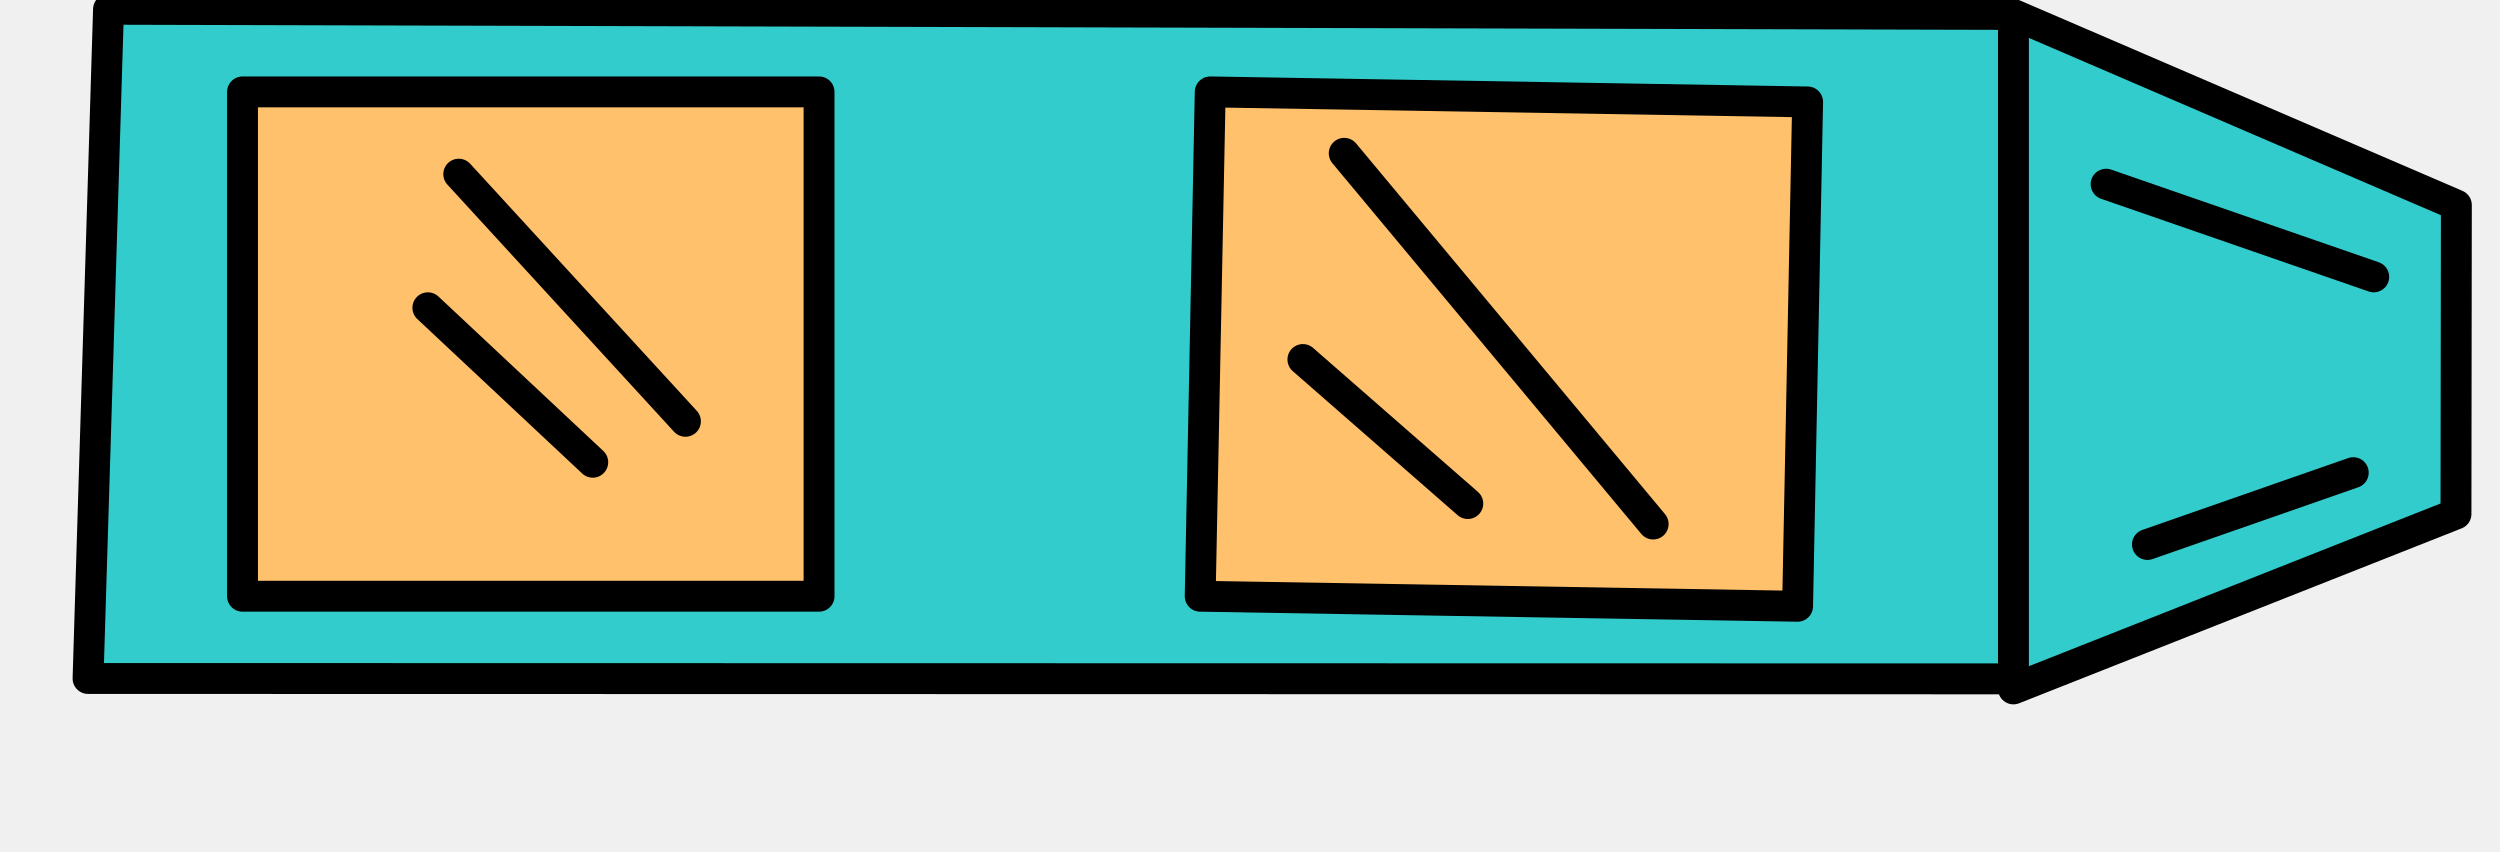
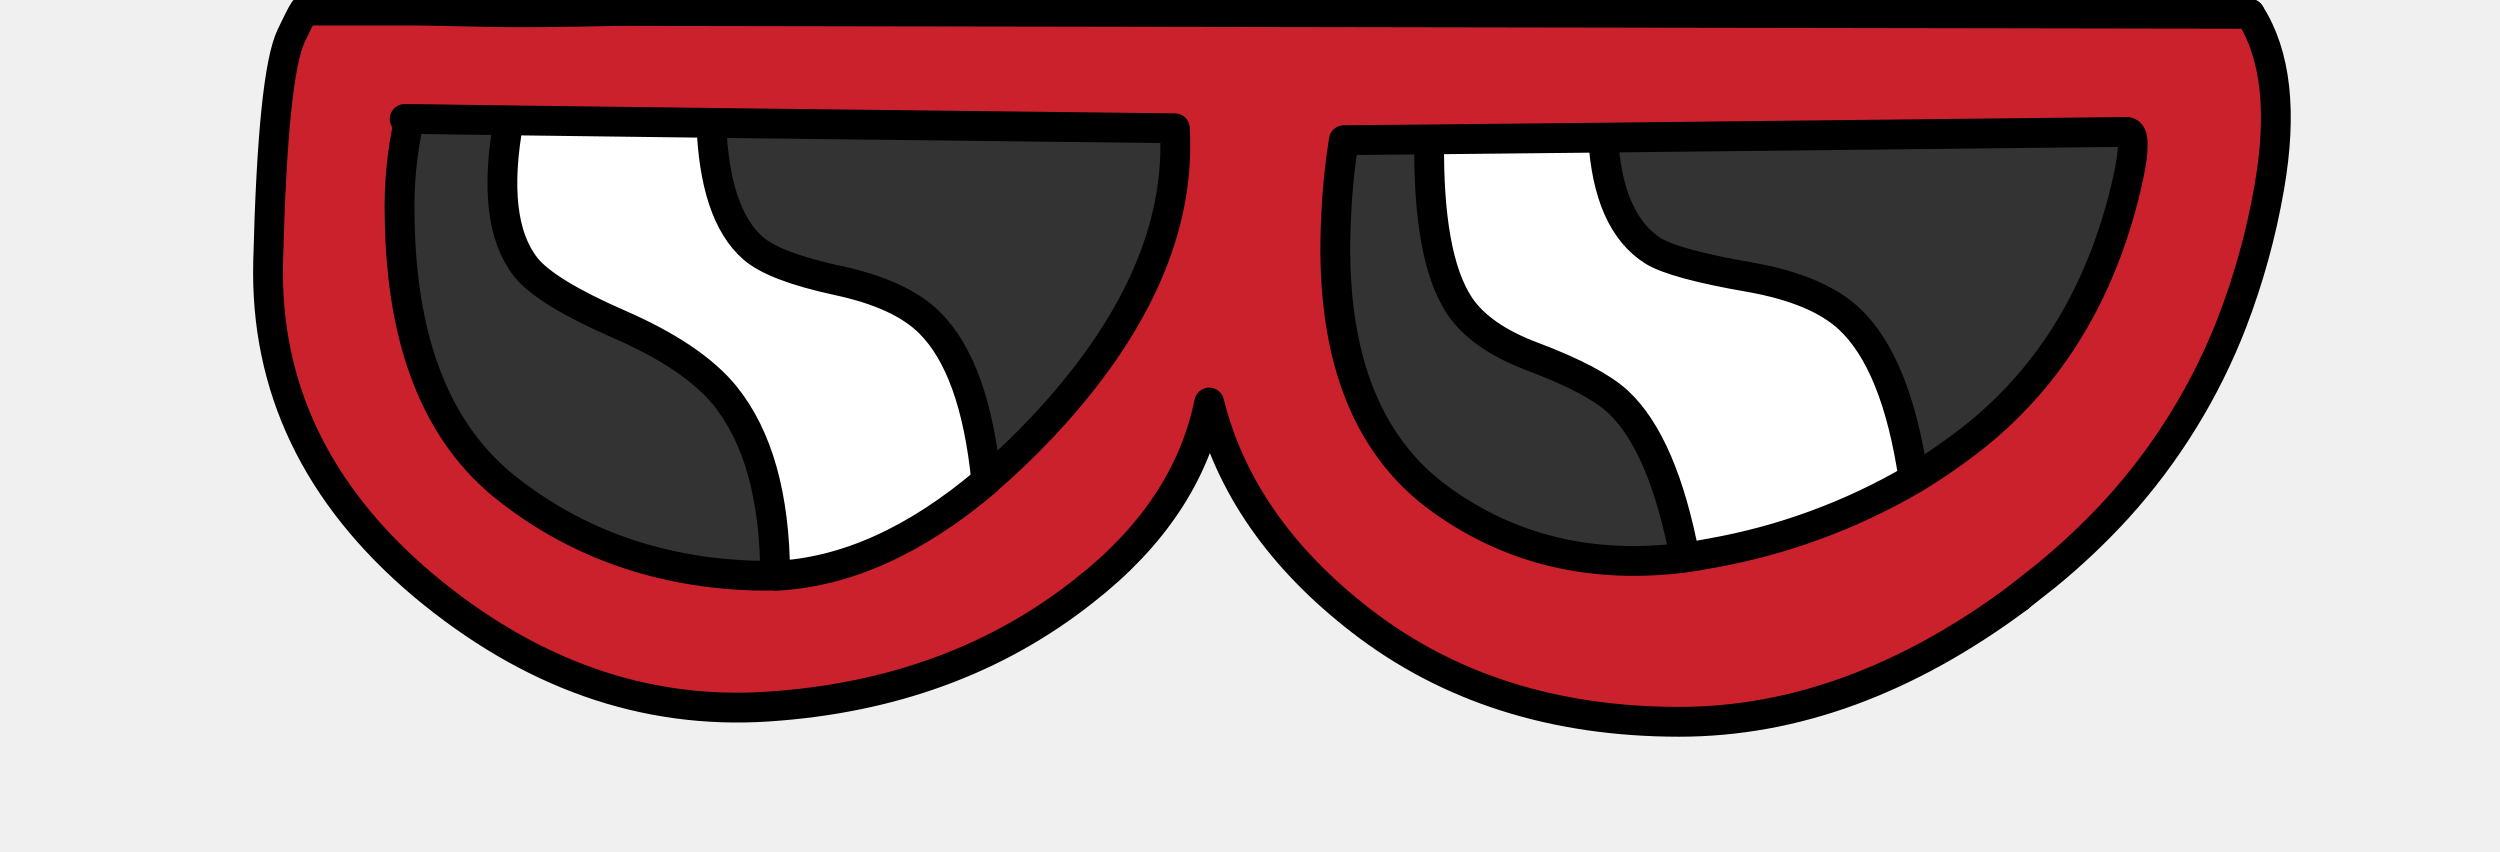
<svg xmlns="http://www.w3.org/2000/svg" id="Layer_1" data-name="Layer 1" viewBox="0 0 323.7 110.25">
-   <g id="HEADSET_GOOGLES_01_0_Layer3_0_FILL" data-name="HEADSET GOOGLES 01 0 Layer3 0 FILL">
-     <path d="M260.7,87.9V3.23L14.05,1.2,11.4,87.85l249.3.05m0-86V89.2L318,66.55l.05-40Z" fill="#3cc" />
+   <g id="HS_GOOGLES_03_0_Layer2_0_FILL" data-name="HS GOOGLES 03 0 Layer2 0 FILL">
+     <path d="M289,41.77a92.87,92.87,0,0,0,4.85-17.47q2.55-14.64-2.5-22.51L79.92,1.42q-9.9.23-16.2.14c-4.2-.09-7.4-.16-9.6-.19H39.37C39,1.93,38.49,3,37.72,4.59q-2.4,4.94-3,29.31t20,41.8q20.7,17.37,44.7,15.79t40.95-15q13.35-10.43,16.2-24.37,4,16.13,19.65,28.24,16.91,13.09,41.2,13.1,22.35,0,44-16.13,1.8-1.4,3.6-2.84a87.63,87.63,0,0,0,9.2-8.71,77.57,77.57,0,0,0,14.8-24" fill="#ca212c" />
  </g>
-   <path id="HEADSET_GOOGLES_01_0_Layer3_0_1_STROKES" data-name="HEADSET GOOGLES 01 0 Layer3 0 1 STROKES" d="M260.7,1.87h0l57.35,24.68-.05,40L260.7,89.2V87.9L11.4,87.85,14.05,1.2l246.65.67v86" fill="none" stroke="#000" stroke-linecap="round" stroke-linejoin="round" stroke-width="4" />
-   <g id="HEADSET_GOOGLES_01_0_Layer2_0_FILL" data-name="HEADSET GOOGLES 01 0 Layer2 0 FILL">
-     <path d="M156.7,11.9l-1.3,65.3,77.35,1.3,1.3-65.3L156.7,11.9m-50.65,0H31.4V77.2h74.65Z" fill="#ffc16b" />
+   <path id="HS_GOOGLES_03_0_Layer2_0_1_STROKES" data-name="HS GOOGLES 03 0 Layer2 0 1 STROKES" d="M291.32,1.79,79.92,1.42q-9.9.23-16.2.14c-4.2-.09-7.4-.16-9.6-.19H39.37C39,1.93,38.49,3,37.72,4.59q-2.4,4.94-3,29.31t20,41.8q20.7,17.37,44.7,15.79t40.95-15q13.35-10.43,16.2-24.37,4,16.13,19.65,28.24,16.91,13.09,41.2,13.1,22.35,0,44-16.13" fill="none" stroke="#000" stroke-linecap="round" stroke-linejoin="round" stroke-width="3.86" />
+   <path id="HS_GOOGLES_03_0_Layer2_0_1_STROKES-2" data-name="HS GOOGLES 03 0 Layer2 0 1 STROKES" d="M291.32,1.79q5.06,7.87,2.5,22.51A92.87,92.87,0,0,1,289,41.77a77.57,77.57,0,0,1-14.8,24,87.63,87.63,0,0,1-9.2,8.71q-1.8,1.44-3.6,2.84" fill="none" stroke="#000" stroke-linecap="round" stroke-linejoin="round" stroke-width="3.86" />
+   <g id="HS_GOOGLES_03_0_Layer1_0_FILL" data-name="HS GOOGLES 03 0 Layer1 0 FILL">
+     <path d="M97.47,32.13q-5-4.38-5.4-16.22l-26.2-.33q-2.4,13.14,2.2,19,2.59,3.26,12.1,7.41t13.65,9.18q6.5,8,6.55,23.39,13.65-.65,27.35-12.3-1.45-14.64-7.35-20.46-3.75-3.72-11.85-5.45-8.3-1.77-11-4.19m116.6.37q-5.85-3.63-6.5-14.68l-22.5.23q-.19,15.28,3.9,21.49,2.7,4.1,9.55,6.66,7.95,3,11,5.82,5.85,5.46,8.65,20.18c1.1-.15,2.22-.34,3.35-.56A79.42,79.42,0,0,0,247.77,62q-2.21-15-8.35-20.78-4.09-3.82-12.8-5.36Q216.92,34.22,214.07,32.5Z" fill="#fff" />
+     <path d="M92.07,15.91q.41,11.84,5.4,16.22,2.75,2.41,11,4.19,8.1,1.73,11.85,5.45,5.89,5.83,7.35,20.46a93.38,93.38,0,0,0,7-6.66Q153.22,36,152.12,16.7a.06.06,0,0,1,0-.09l-60.05-.7M53,15.4a51.33,51.33,0,0,0-1.2,12.86q.3,24.33,13.95,35T97.77,74.53c.87,0,1.73,0,2.6,0q0-15.42-6.55-23.39-4-5-13.65-9.18t-12.1-7.41q-4.6-5.82-2.2-19L53,15.4M198.52,46.2q-6.86-2.56-9.55-6.66-4.09-6.21-3.9-21.49l-11,.1A84.11,84.11,0,0,0,173,28.07q-1.31,26,13.6,36.63,13.65,9.78,31.6,7.5-2.8-14.73-8.65-20.18-3-2.84-11-5.82m9-28.38q.65,11,6.5,14.68,2.85,1.72,12.55,3.4,8.7,1.55,12.8,5.36Q245.57,47,247.77,62A75.43,75.43,0,0,0,256,56.26q14.4-11.68,19.25-31.87,1.5-6.29.5-7.17a1,1,0,0,0-.3-.14Z" fill="#333" />
  </g>
-   <path id="HEADSET_GOOGLES_01_0_Layer2_0_1_STROKES" data-name="HEADSET GOOGLES 01 0 Layer2 0 1 STROKES" d="M31.4,11.9h74.65V77.2H31.4Zm125.3,0,77.35,1.3-1.3,65.3L155.4,77.2Z" fill="none" stroke="#000" stroke-linecap="round" stroke-linejoin="round" stroke-width="4" />
-   <path id="HEADSET_GOOGLES_01_0_Layer1_0_1_STROKES" data-name="HEADSET GOOGLES 01 0 Layer1 0 1 STROKES" d="M168.7,46.55,190.05,65.2m-16-45.35,40,48M59.4,22.55l29.35,32M55.4,39.85l21.35,20" fill="none" stroke="#000" stroke-linecap="round" stroke-linejoin="round" stroke-width="4" />
-   <path id="HEADSET_GOOGLES_01_0_Layer0_0_1_STROKES" data-name="HEADSET GOOGLES 01 0 Layer0 0 1 STROKES" d="M272.7,23.85l34.65,12M278.05,70.5l26.65-9.3" fill="none" stroke="#000" stroke-linecap="round" stroke-linejoin="round" stroke-width="4" />
+   <path id="HS_GOOGLES_03_0_Layer1_0_1_STROKES" data-name="HS GOOGLES 03 0 Layer1 0 1 STROKES" d="M207.57,17.82q.65,11,6.5,14.68,2.85,1.72,12.55,3.4,8.7,1.55,12.8,5.36Q245.57,47,247.77,62A75.43,75.43,0,0,0,256,56.26q14.4-11.68,19.25-31.87,1.5-6.29.5-7.17a1,1,0,0,0-.3-.14l-67.9.74-22.5.23q-.19,15.28,3.9,21.49,2.7,4.1,9.55,6.66,7.95,3,11,5.82,5.85,5.46,8.65,20.18c1.1-.15,2.22-.34,3.35-.56A79.42,79.42,0,0,0,247.77,62M218.17,72.2q-18,2.28-31.6-7.5Q171.68,54,173,28.07A84.11,84.11,0,0,1,174,18.15l11-.1m-84.7,56.48c-.87,0-1.73,0-2.6,0q-18.4-.56-32-11.23t-13.95-35A51.33,51.33,0,0,1,53,15.4h-.6m39.7.51q.41,11.84,5.4,16.22,2.75,2.41,11,4.19,8.1,1.73,11.85,5.45,5.89,5.83,7.35,20.46a93.38,93.38,0,0,0,7-6.66Q153.22,36,152.12,16.7a.06.06,0,0,1,0-.09l-60.05-.7-26.2-.33q-2.4,13.14,2.2,19,2.59,3.26,12.1,7.41t13.65,9.18q6.5,8,6.55,23.39,13.65-.65,27.35-12.3M53,15.4l12.9.18" fill="none" stroke="#000" stroke-linecap="round" stroke-linejoin="round" stroke-width="3.86" />
</svg>
